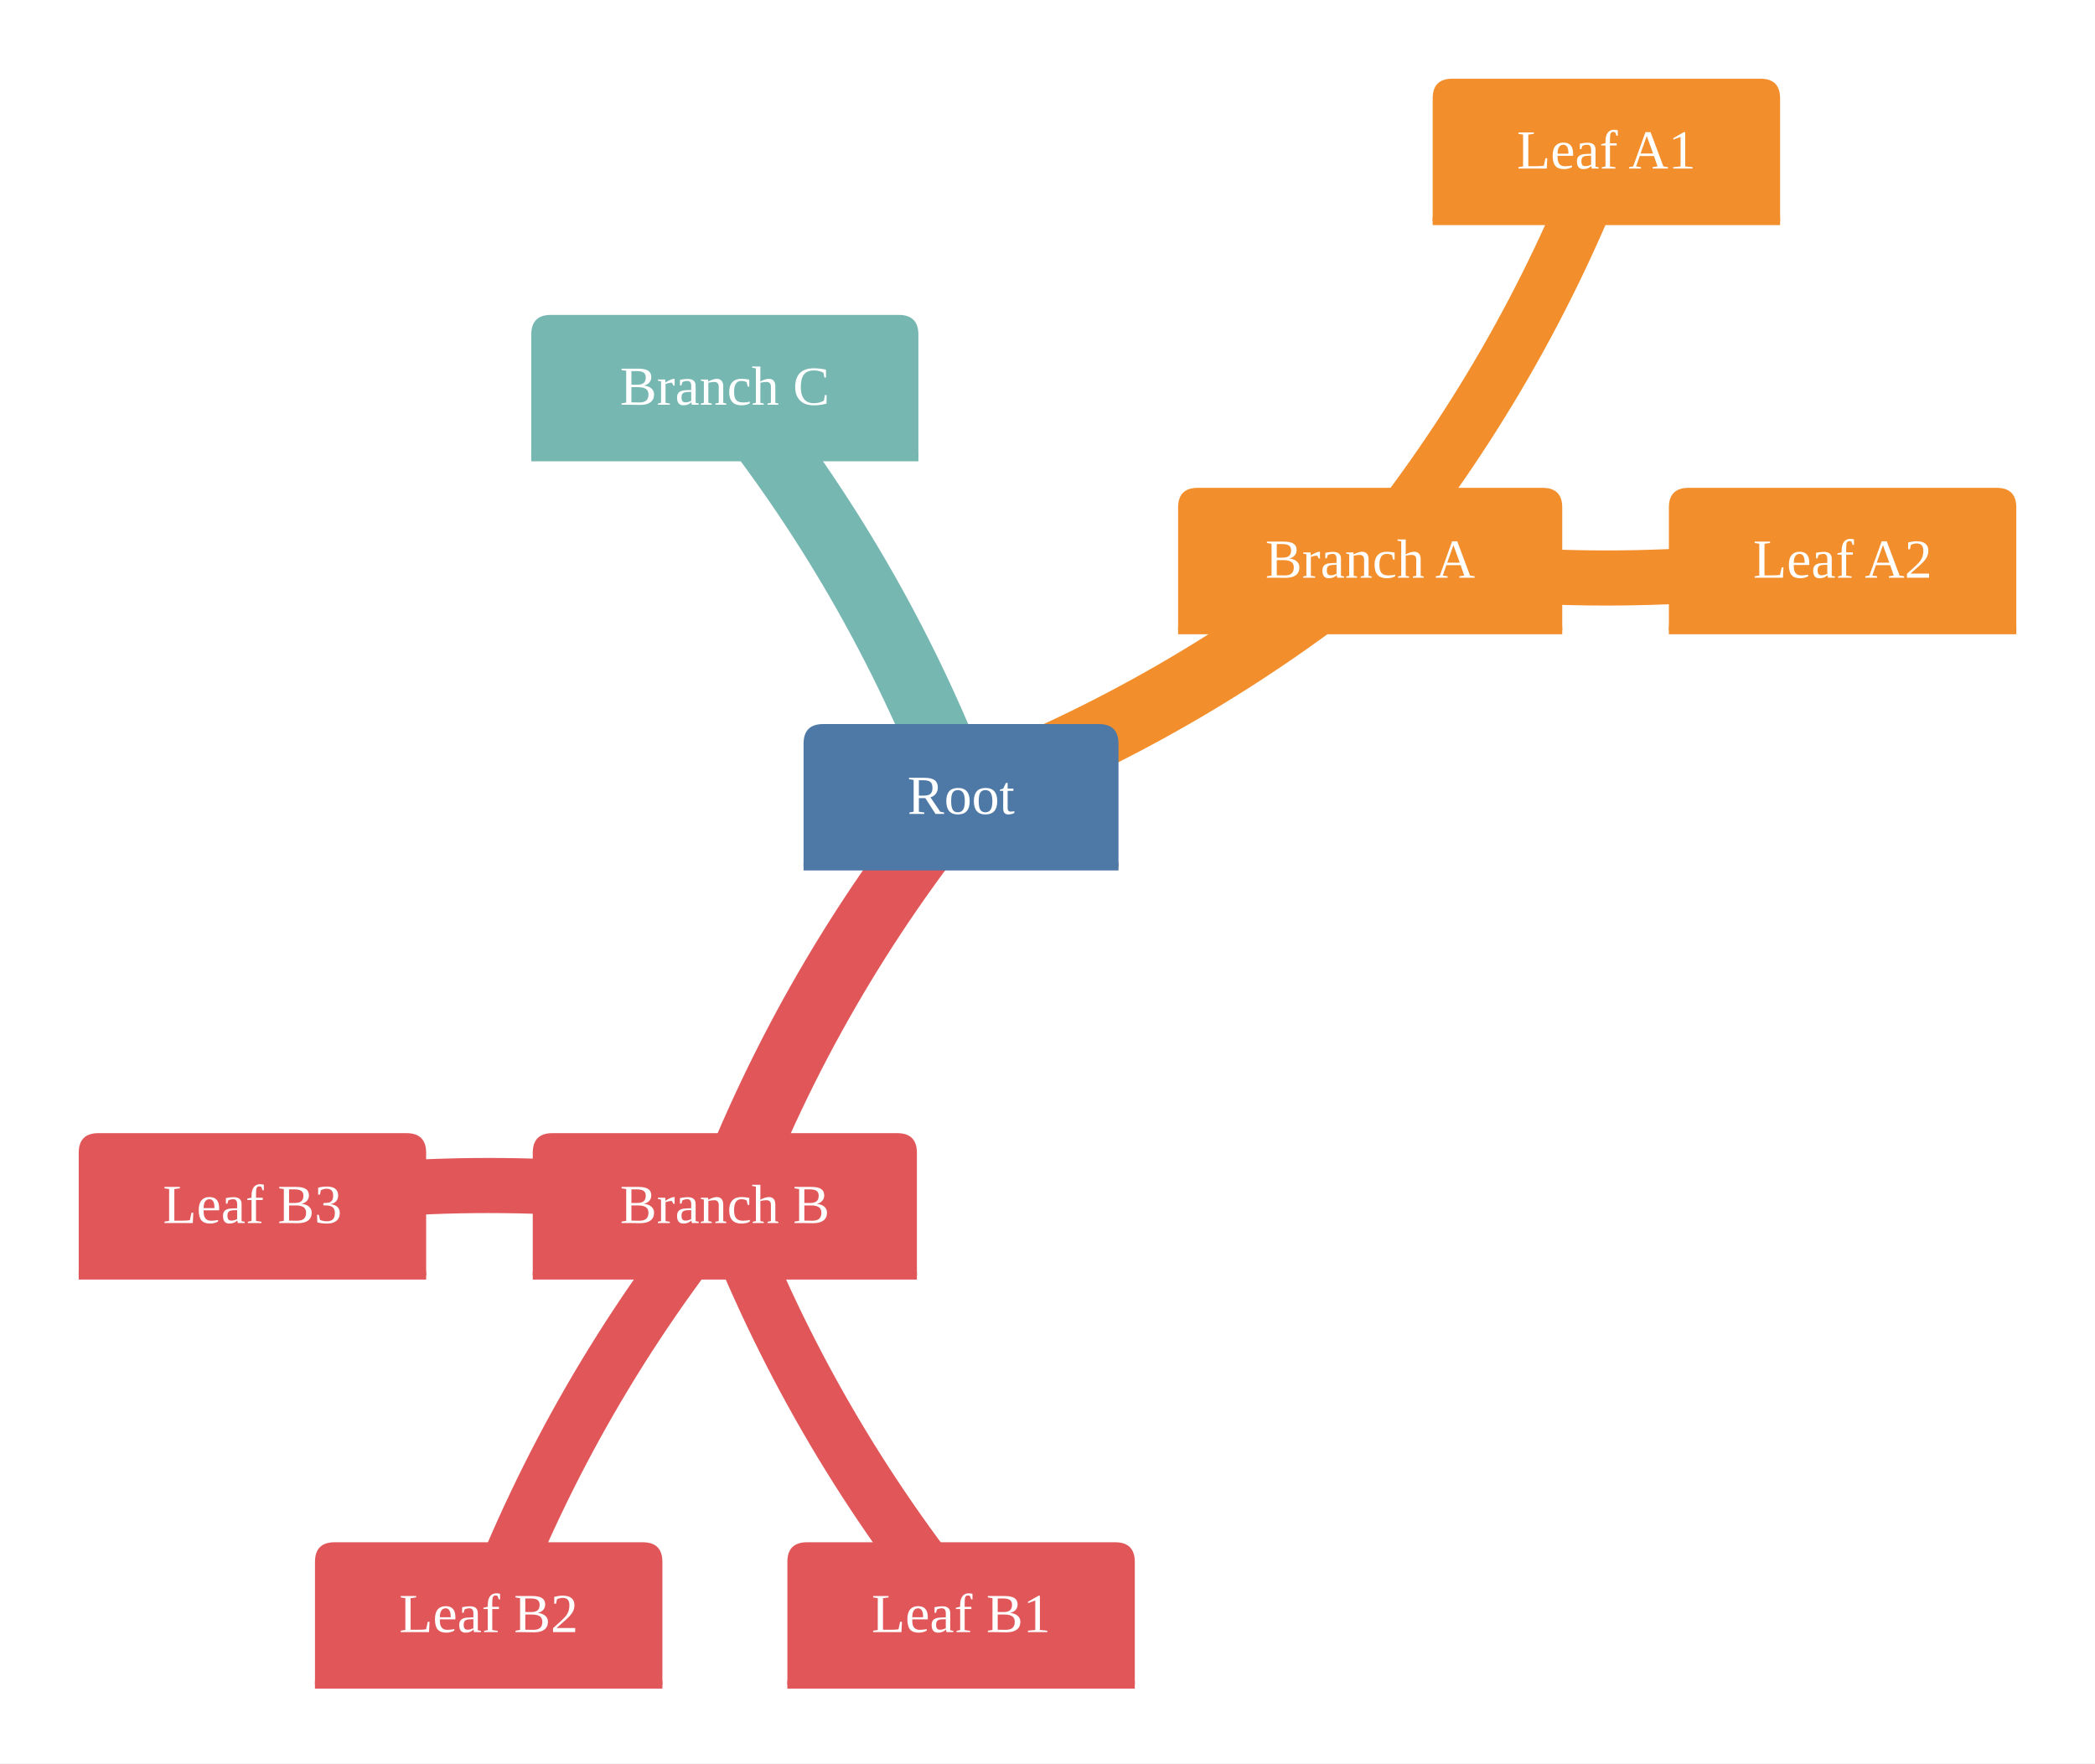
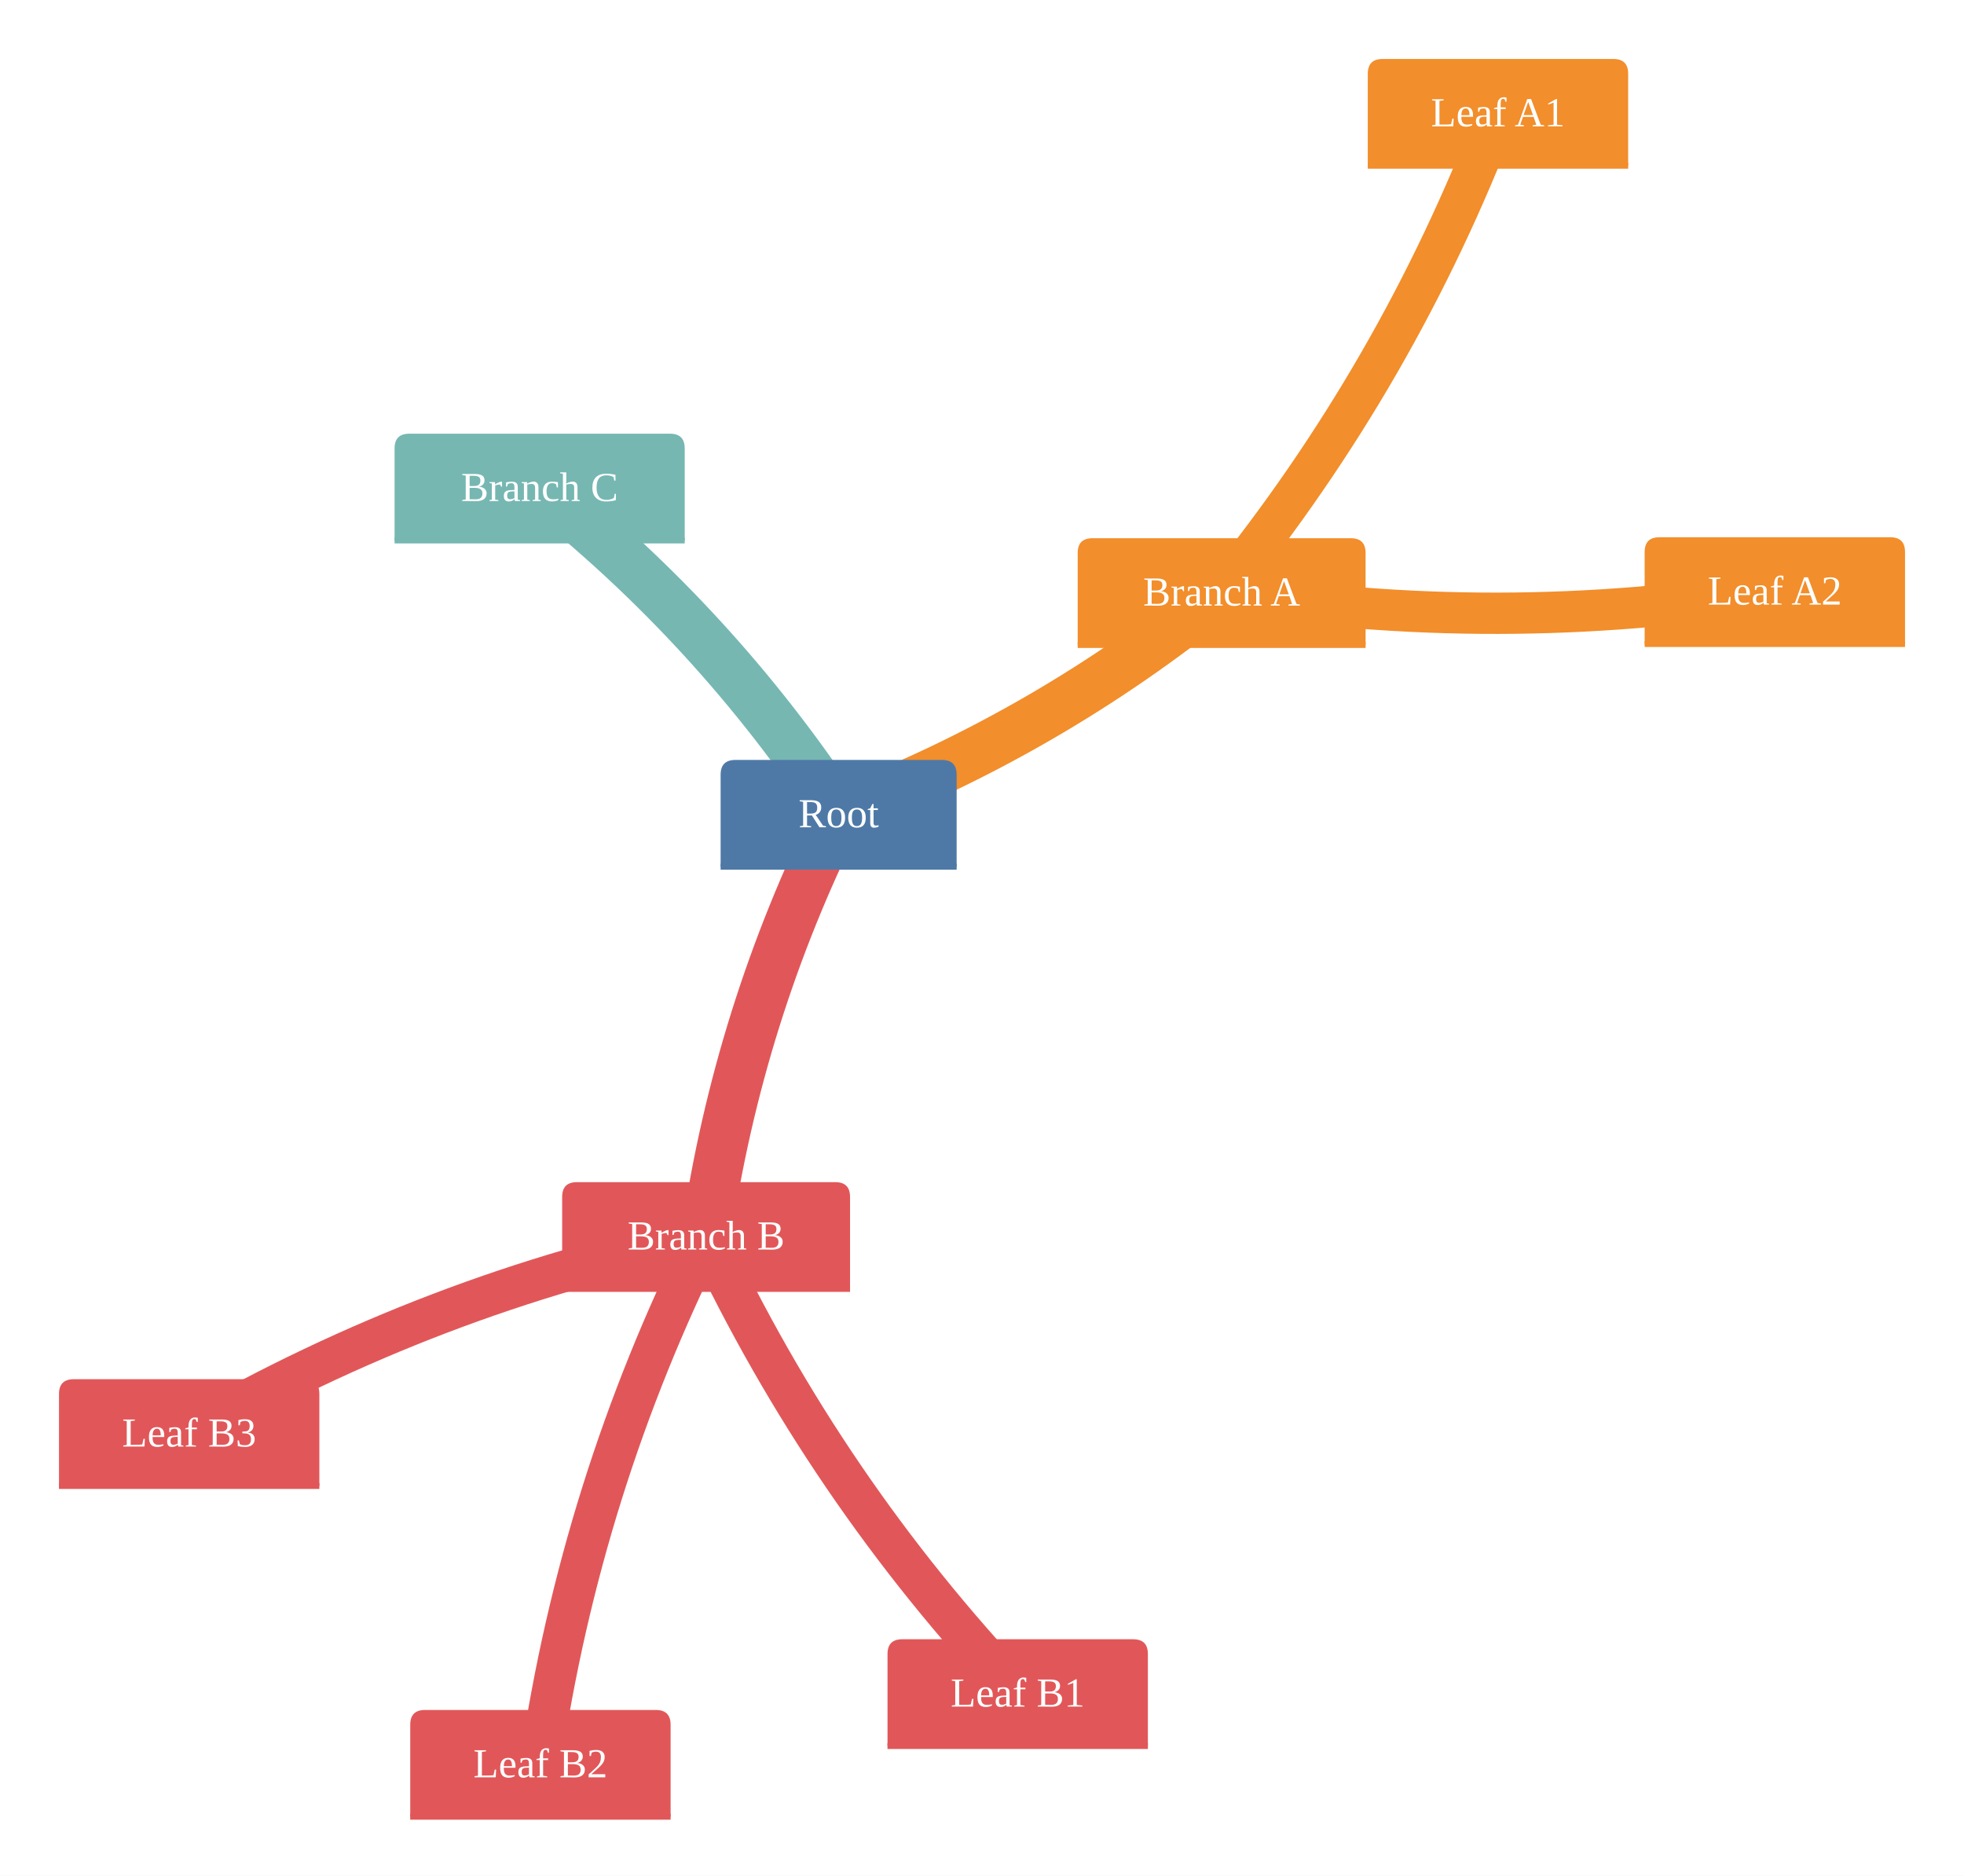
- <svg xmlns="http://www.w3.org/2000/svg" viewBox="0 0 532.17 447.96" role="graphics-document document" aria-roledescription="mindmap">
-   <rect x="0.00" y="0.00" width="532.17" height="447.96" style="fill:#fff;stroke:none" />
+ <svg xmlns="http://www.w3.org/2000/svg" viewBox="0 0 665.69 635.78" role="graphics-document document" aria-roledescription="mindmap">
+   <rect x="0.00" y="0.00" width="665.69" height="635.78" style="fill:#fff;stroke:none" />
  <g>
-     <path d="M244.12,202.02 Q300.89,180.33 348.05,142.02" style="stroke:#f28e2b;stroke-width:17;fill:none" />
-     <path d="M348.05,142.02 Q386.36,94.86 408.05,38.09" style="stroke:#f28e2b;stroke-width:14;fill:none" />
-     <path d="M348.05,142.02 Q408.05,151.62 468.05,142.02" style="stroke:#f28e2b;stroke-width:14;fill:none" />
-     <path d="M244.12,202.02 Q205.81,249.18 184.12,305.94" style="stroke:#e15759;stroke-width:17;fill:none" />
-     <path d="M184.12,305.94 Q205.81,362.70 244.13,409.86" style="stroke:#e15759;stroke-width:14;fill:none" />
-     <path d="M184.12,305.94 Q145.81,353.10 124.13,409.86" style="stroke:#e15759;stroke-width:14;fill:none" />
-     <path d="M184.12,305.94 Q124.12,296.34 64.12,305.94" style="stroke:#e15759;stroke-width:14;fill:none" />
-     <path d="M244.12,202.02 Q222.44,145.26 184.12,98.09" style="stroke:#76b7b2;stroke-width:17;fill:none" />
+     <path d="M284.25,275.68 Q355.17,248.49 414.07,200.53" style="stroke:#f28e2b;stroke-width:17;fill:none" />
+     <path d="M414.07,200.53 Q473.89,126.80 507.73,38.09" style="stroke:#f28e2b;stroke-width:14;fill:none" />
+     <path d="M414.07,200.53 Q507.85,215.36 601.57,200.20" style="stroke:#f28e2b;stroke-width:14;fill:none" />
+     <path d="M284.25,275.68 Q250.34,343.64 239.33,418.79" style="stroke:#e15759;stroke-width:17;fill:none" />
+     <path d="M239.33,418.79 Q279.74,504.71 344.94,573.72" style="stroke:#e15759;stroke-width:14;fill:none" />
+     <path d="M239.33,418.79 Q196.94,503.75 183.17,597.69" style="stroke:#e15759;stroke-width:14;fill:none" />
+     <path d="M239.33,418.79 Q146.38,438.17 64.12,485.58" style="stroke:#e15759;stroke-width:14;fill:none" />
+     <path d="M284.25,275.68 Q242.43,212.28 182.91,165.10" style="stroke:#76b7b2;stroke-width:17;fill:none" />
  </g>
  <g>
-     <g class="mindmap-node section-0" transform="translate(408.05,38.09)">
+     <g class="mindmap-node section-0" transform="translate(507.73,38.09)">
      <path d="M-44.12 13.09 v-26.19 q0,-5.00 5.00,-5.00 h78.25 q5.00,0 5.00,5.00 v31.19 H-44.12 Z" style="fill:#f28e2b;stroke:none" />
      <line x1="-44.13" y1="18.09" x2="44.13" y2="18.09" style="stroke:#f28e2b;stroke-width:2;fill:none" />
      <text x="0.00" y="0.00" text-anchor="middle" dominant-baseline="central" style="fill:#fff;font-size:14px">Leaf A1</text>
    </g>
-     <g class="mindmap-node section-0" transform="translate(468.05,142.02)">
+     <g class="mindmap-node section-0" transform="translate(601.57,200.20)">
      <path d="M-44.12 13.09 v-26.19 q0,-5.00 5.00,-5.00 h78.25 q5.00,0 5.00,5.00 v31.19 H-44.12 Z" style="fill:#f28e2b;stroke:none" />
      <line x1="-44.13" y1="18.09" x2="44.13" y2="18.09" style="stroke:#f28e2b;stroke-width:2;fill:none" />
      <text x="0.00" y="0.00" text-anchor="middle" dominant-baseline="central" style="fill:#fff;font-size:14px">Leaf A2</text>
    </g>
-     <g class="mindmap-node section-0" transform="translate(348.05,142.02)">
+     <g class="mindmap-node section-0" transform="translate(414.07,200.53)">
      <path d="M-48.79 13.09 v-26.19 q0,-5.00 5.00,-5.00 h87.58 q5.00,0 5.00,5.00 v31.19 H-48.79 Z" style="fill:#f28e2b;stroke:none" />
      <line x1="-48.79" y1="18.09" x2="48.79" y2="18.09" style="stroke:#f28e2b;stroke-width:2;fill:none" />
      <text x="0.00" y="0.00" text-anchor="middle" dominant-baseline="central" style="fill:#fff;font-size:14px">Branch A</text>
    </g>
-     <g class="mindmap-node section-1" transform="translate(244.13,409.86)">
+     <g class="mindmap-node section-1" transform="translate(344.94,573.72)">
      <path d="M-44.12 13.09 v-26.19 q0,-5.00 5.00,-5.00 h78.25 q5.00,0 5.00,5.00 v31.19 H-44.12 Z" style="fill:#e15759;stroke:none" />
      <line x1="-44.13" y1="18.09" x2="44.13" y2="18.09" style="stroke:#e15759;stroke-width:2;fill:none" />
      <text x="0.00" y="0.00" text-anchor="middle" dominant-baseline="central" style="fill:#fff;font-size:14px">Leaf B1</text>
    </g>
-     <g class="mindmap-node section-1" transform="translate(124.13,409.86)">
+     <g class="mindmap-node section-1" transform="translate(183.17,597.69)">
      <path d="M-44.12 13.09 v-26.19 q0,-5.00 5.00,-5.00 h78.25 q5.00,0 5.00,5.00 v31.19 H-44.12 Z" style="fill:#e15759;stroke:none" />
      <line x1="-44.13" y1="18.09" x2="44.13" y2="18.09" style="stroke:#e15759;stroke-width:2;fill:none" />
      <text x="0.00" y="0.00" text-anchor="middle" dominant-baseline="central" style="fill:#fff;font-size:14px">Leaf B2</text>
    </g>
-     <g class="mindmap-node section-1" transform="translate(64.12,305.94)">
+     <g class="mindmap-node section-1" transform="translate(64.12,485.58)">
      <path d="M-44.12 13.09 v-26.19 q0,-5.00 5.00,-5.00 h78.25 q5.00,0 5.00,5.00 v31.19 H-44.12 Z" style="fill:#e15759;stroke:none" />
      <line x1="-44.13" y1="18.09" x2="44.13" y2="18.09" style="stroke:#e15759;stroke-width:2;fill:none" />
      <text x="0.00" y="0.00" text-anchor="middle" dominant-baseline="central" style="fill:#fff;font-size:14px">Leaf B3</text>
    </g>
-     <g class="mindmap-node section-1" transform="translate(184.12,305.94)">
+     <g class="mindmap-node section-1" transform="translate(239.33,418.79)">
      <path d="M-48.79 13.09 v-26.19 q0,-5.00 5.00,-5.00 h87.58 q5.00,0 5.00,5.00 v31.19 H-48.79 Z" style="fill:#e15759;stroke:none" />
      <line x1="-48.79" y1="18.09" x2="48.79" y2="18.09" style="stroke:#e15759;stroke-width:2;fill:none" />
      <text x="0.00" y="0.00" text-anchor="middle" dominant-baseline="central" style="fill:#fff;font-size:14px">Branch B</text>
    </g>
-     <g class="mindmap-node section-2" transform="translate(184.12,98.09)">
+     <g class="mindmap-node section-2" transform="translate(182.91,165.10)">
      <path d="M-49.17 13.09 v-26.19 q0,-5.00 5.00,-5.00 h88.34 q5.00,0 5.00,5.00 v31.19 H-49.17 Z" style="fill:#76b7b2;stroke:none" />
      <line x1="-49.17" y1="18.09" x2="49.17" y2="18.09" style="stroke:#76b7b2;stroke-width:2;fill:none" />
      <text x="0.00" y="0.00" text-anchor="middle" dominant-baseline="central" style="fill:#fff;font-size:14px">Branch C</text>
    </g>
-     <g class="mindmap-node section-root" transform="translate(244.12,202.02)">
+     <g class="mindmap-node section-root" transform="translate(284.25,275.68)">
      <path d="M-40.00 13.09 v-26.19 q0,-5.00 5.00,-5.00 h70.00 q5.00,0 5.00,5.00 v31.19 H-40.00 Z" style="fill:#4e79a7;stroke:none" />
      <line x1="-40.00" y1="18.09" x2="40.00" y2="18.09" style="stroke:#4e79a7;stroke-width:2;fill:none" />
      <text x="0.00" y="0.00" text-anchor="middle" dominant-baseline="central" style="fill:#fff;font-size:14px">Root</text>
    </g>
  </g>
</svg>
